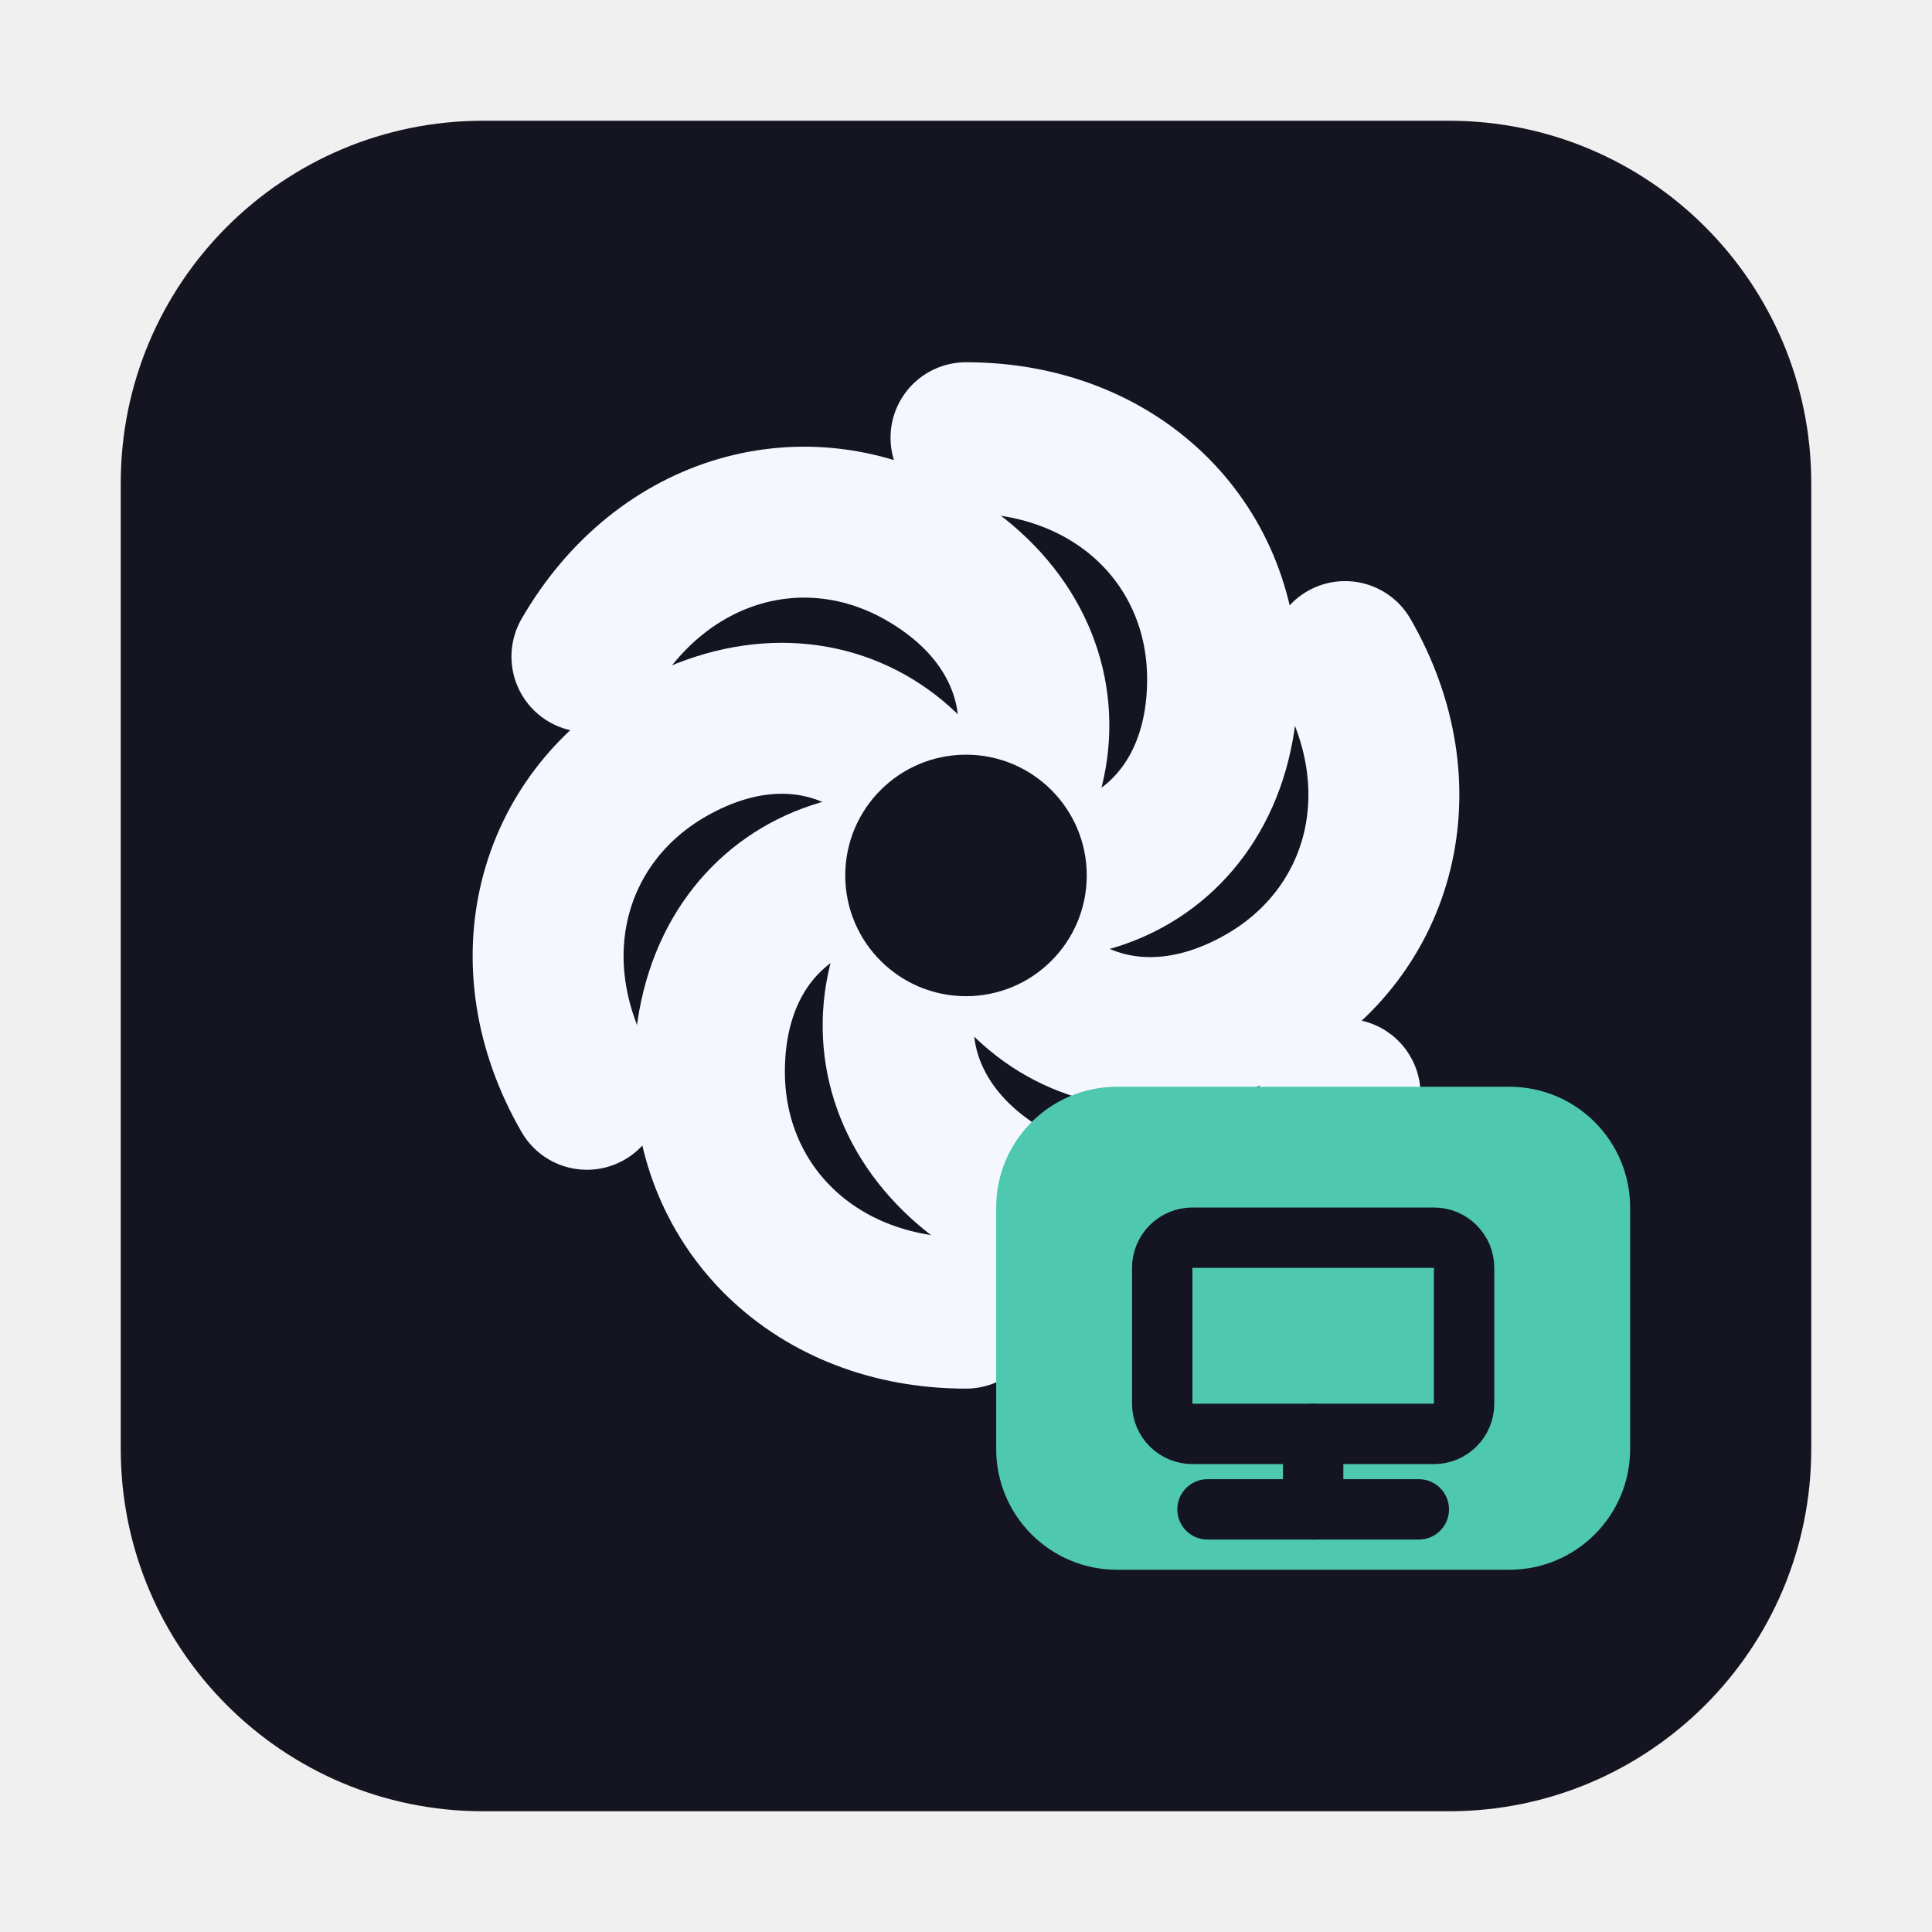
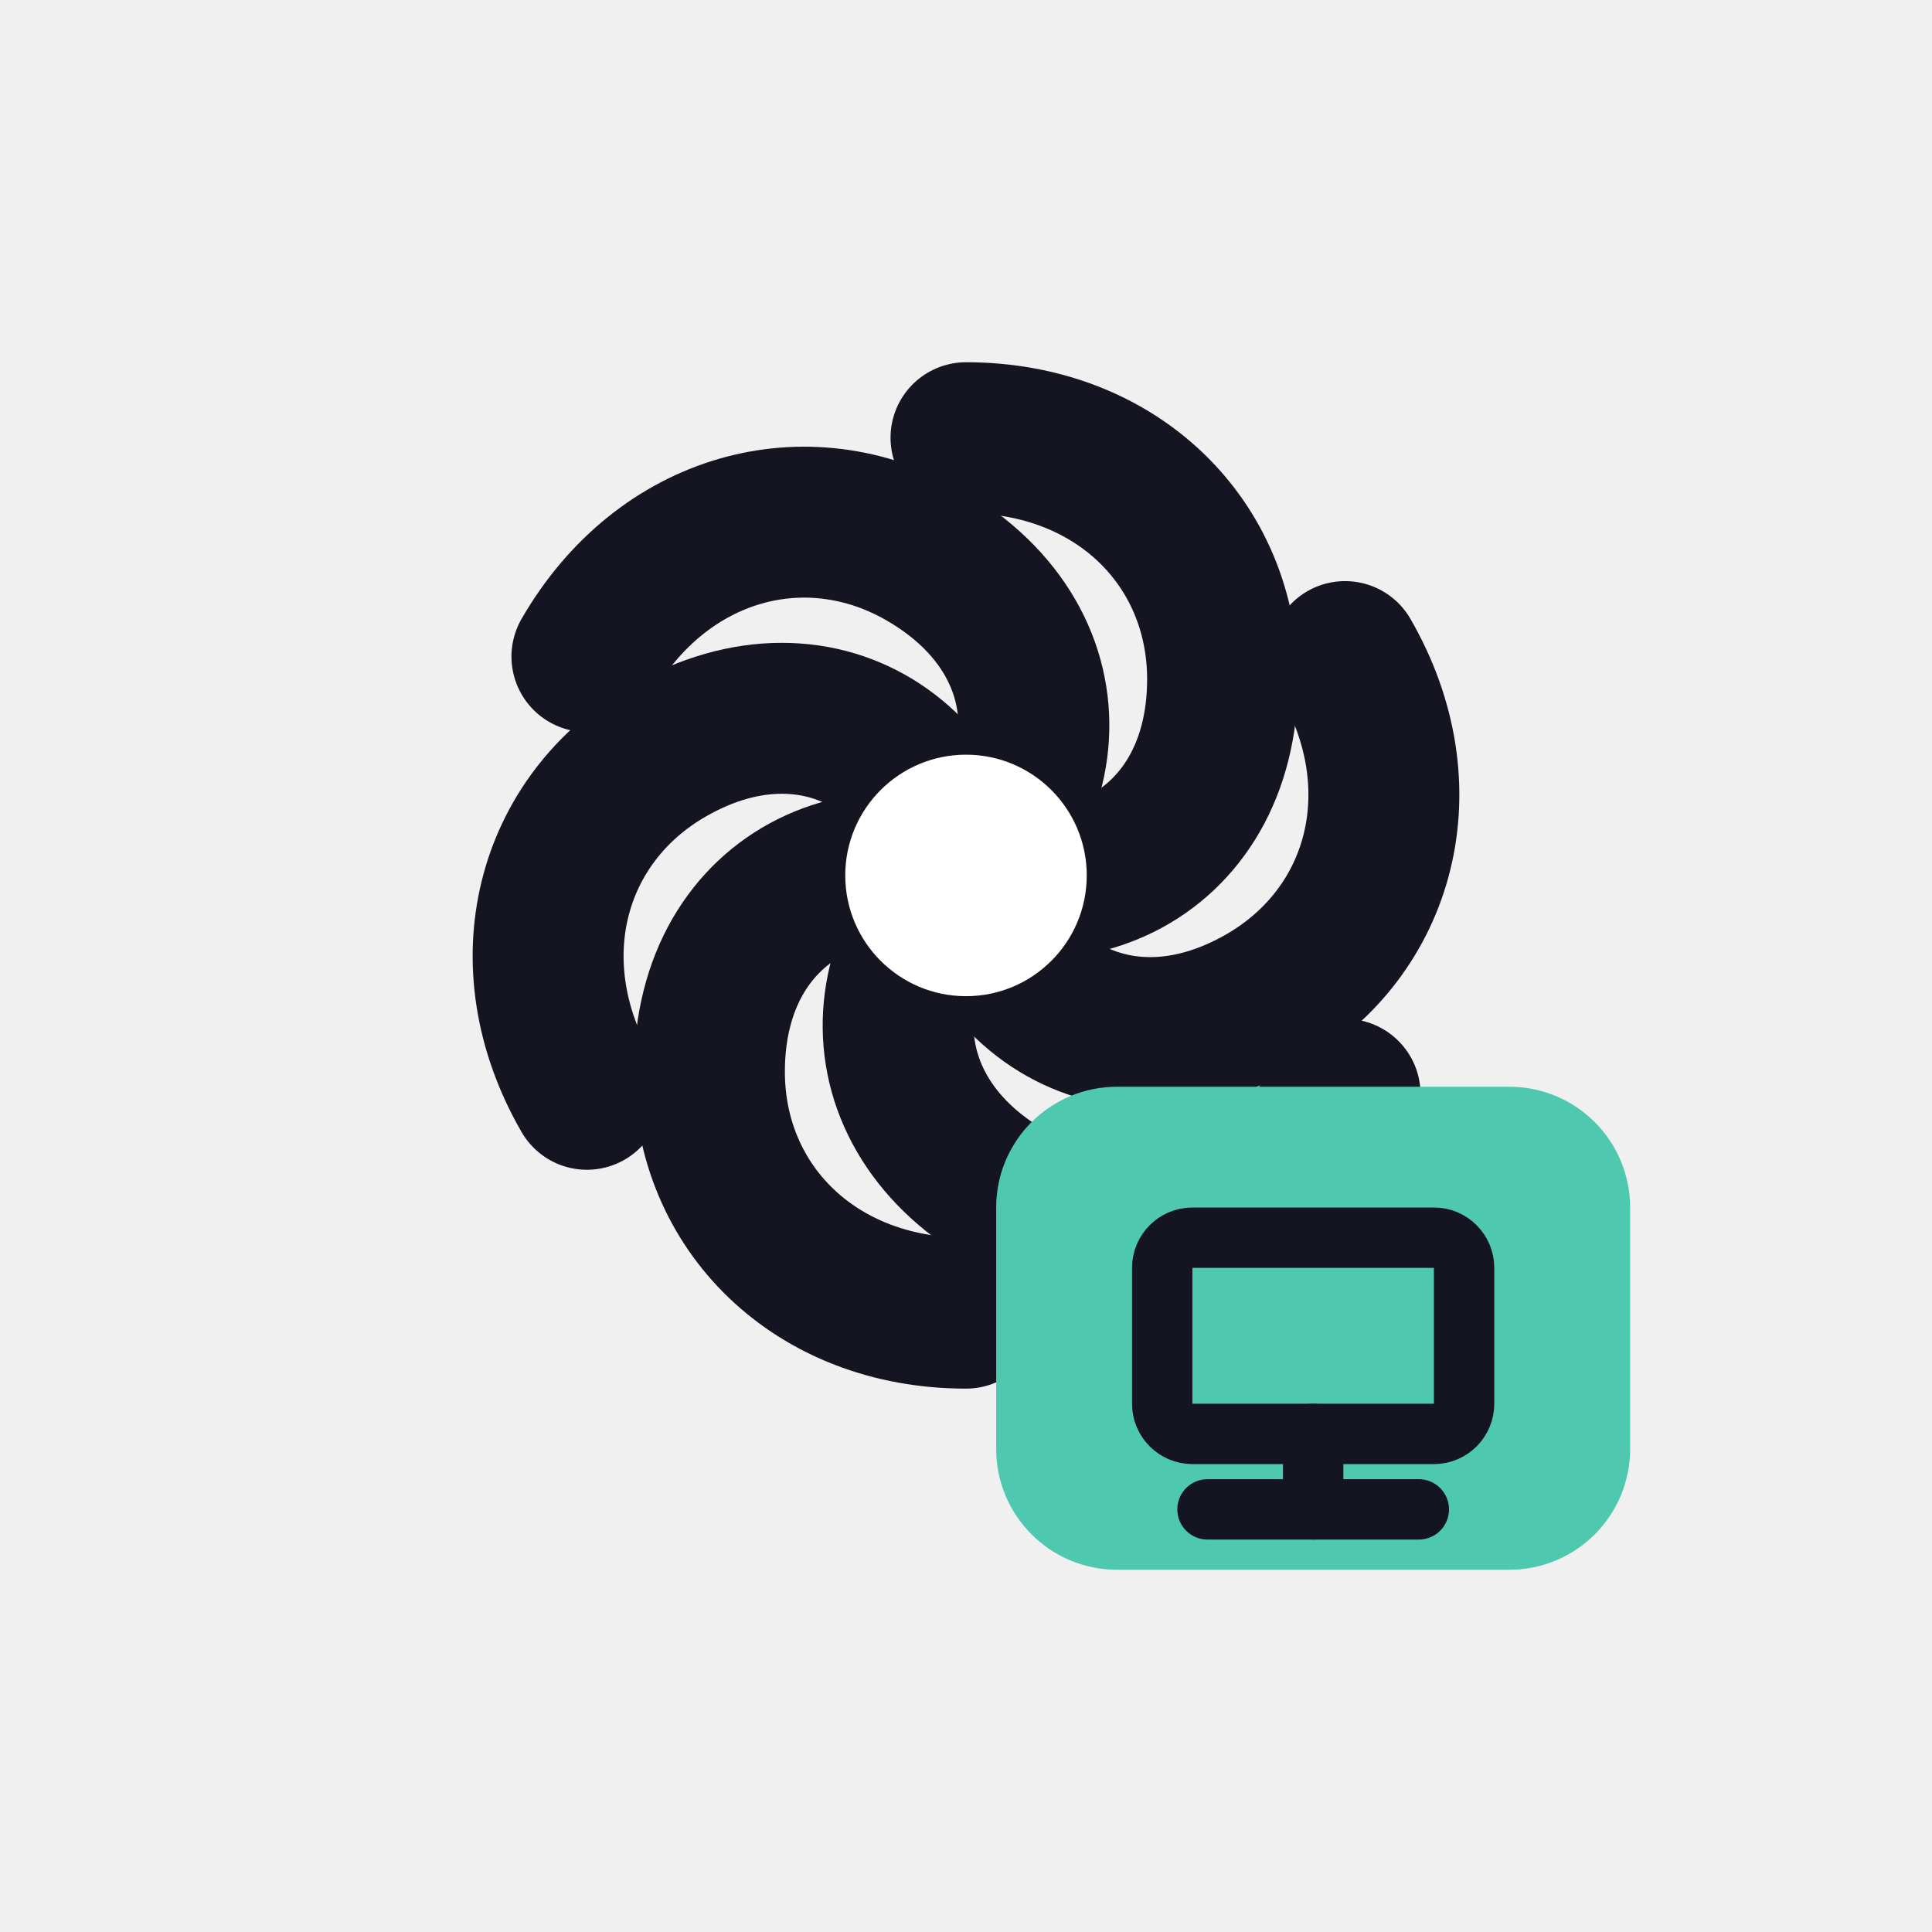
<svg xmlns="http://www.w3.org/2000/svg" viewBox="0 0 128 128" width="128" height="128">
-   <rect x="8" y="8" width="112" height="112" rx="24" fill="#151521" />
-   <g transform="translate(64 58)" fill="none" stroke="#f5f7ff" stroke-width="10" stroke-linecap="round" stroke-linejoin="round">
+   <g transform="translate(64 58)" fill="none" stroke="#151521" stroke-width="10" stroke-linecap="round" stroke-linejoin="round">
    <g transform="rotate(0)">
      <path d="M0-29c10 0 17 7 17 16 0 12-11 17-21 11" />
    </g>
    <g transform="rotate(60)">
      <path d="M0-29c10 0 17 7 17 16 0 12-11 17-21 11" />
    </g>
    <g transform="rotate(120)">
      <path d="M0-29c10 0 17 7 17 16 0 12-11 17-21 11" />
    </g>
    <g transform="rotate(180)">
      <path d="M0-29c10 0 17 7 17 16 0 12-11 17-21 11" />
    </g>
    <g transform="rotate(240)">
      <path d="M0-29c10 0 17 7 17 16 0 12-11 17-21 11" />
    </g>
    <g transform="rotate(300)">
      <path d="M0-29c10 0 17 7 17 16 0 12-11 17-21 11" />
    </g>
  </g>
-   <circle cx="64" cy="58" r="8" fill="#151521" />
+   <circle cx="64" cy="58" r="8" fill="#ffffff" />
  <rect x="66" y="72" width="42" height="32" rx="8" fill="#4ec9b0" />
  <rect x="77" y="82" width="20" height="13" rx="2" fill="none" stroke="#151521" stroke-width="4" />
  <path d="M87 95v5" stroke="#151521" stroke-width="4" stroke-linecap="round" />
  <path d="M80 100h14" stroke="#151521" stroke-width="4" stroke-linecap="round" />
</svg>
